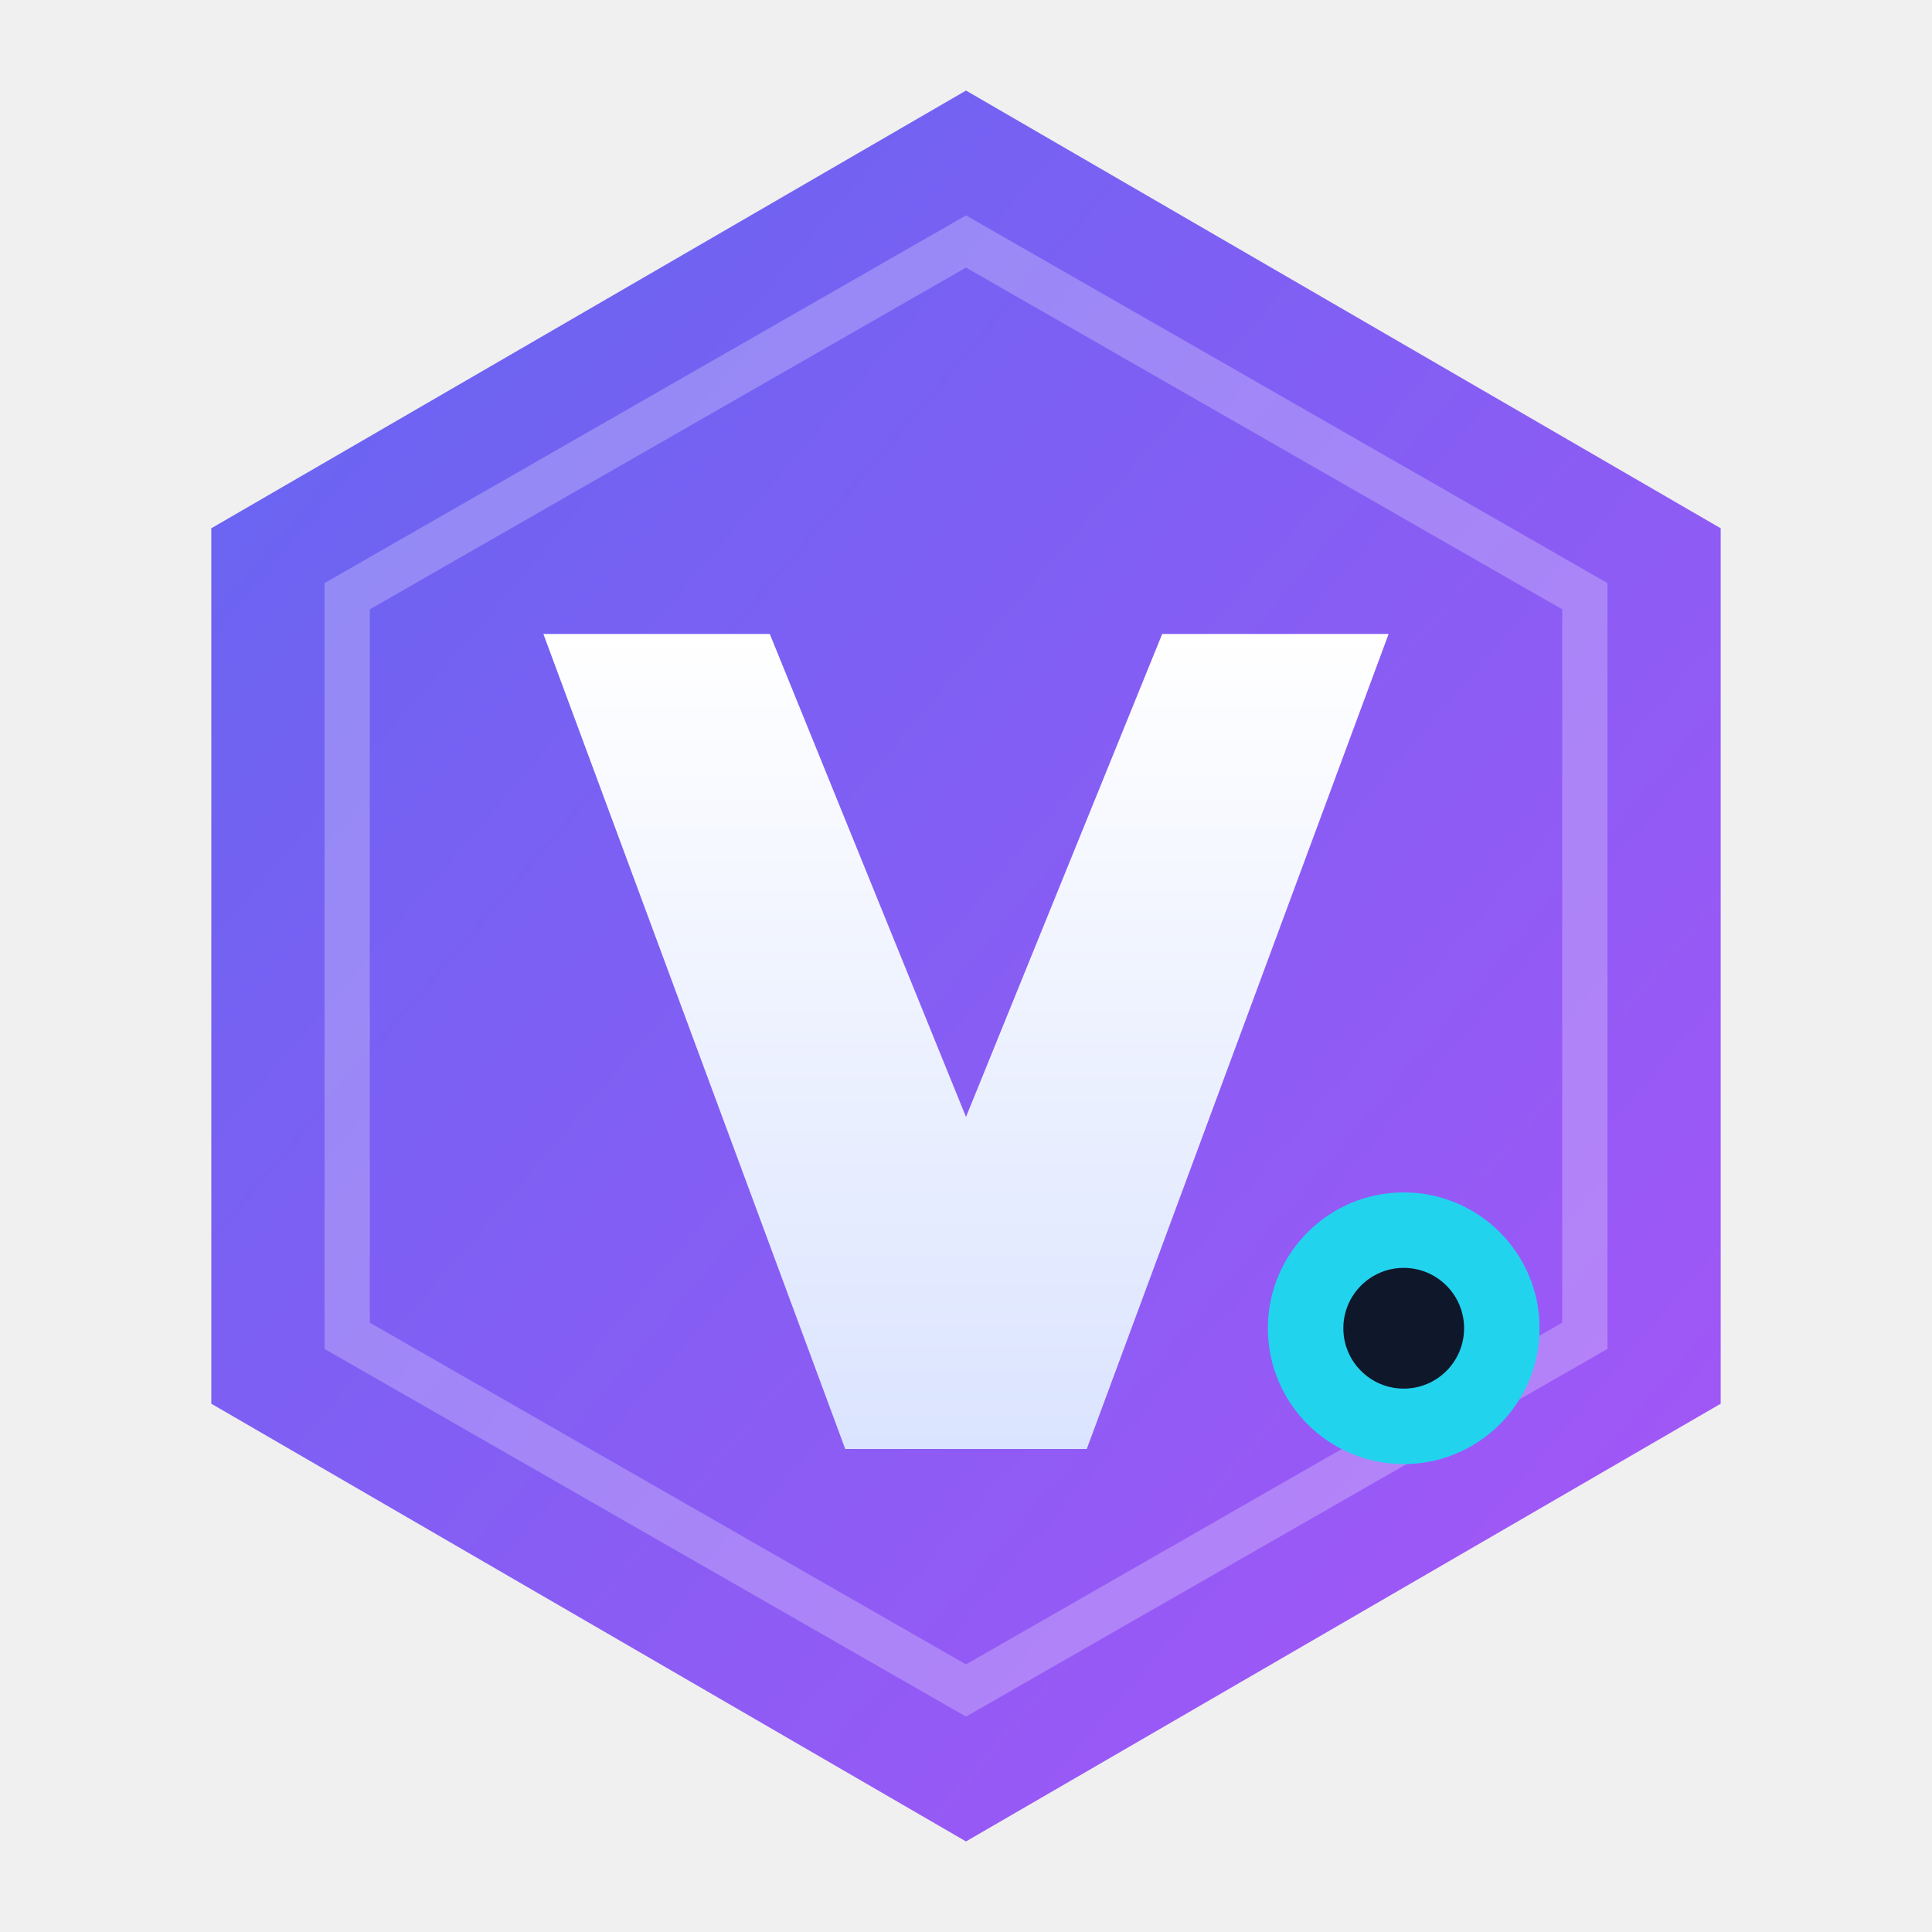
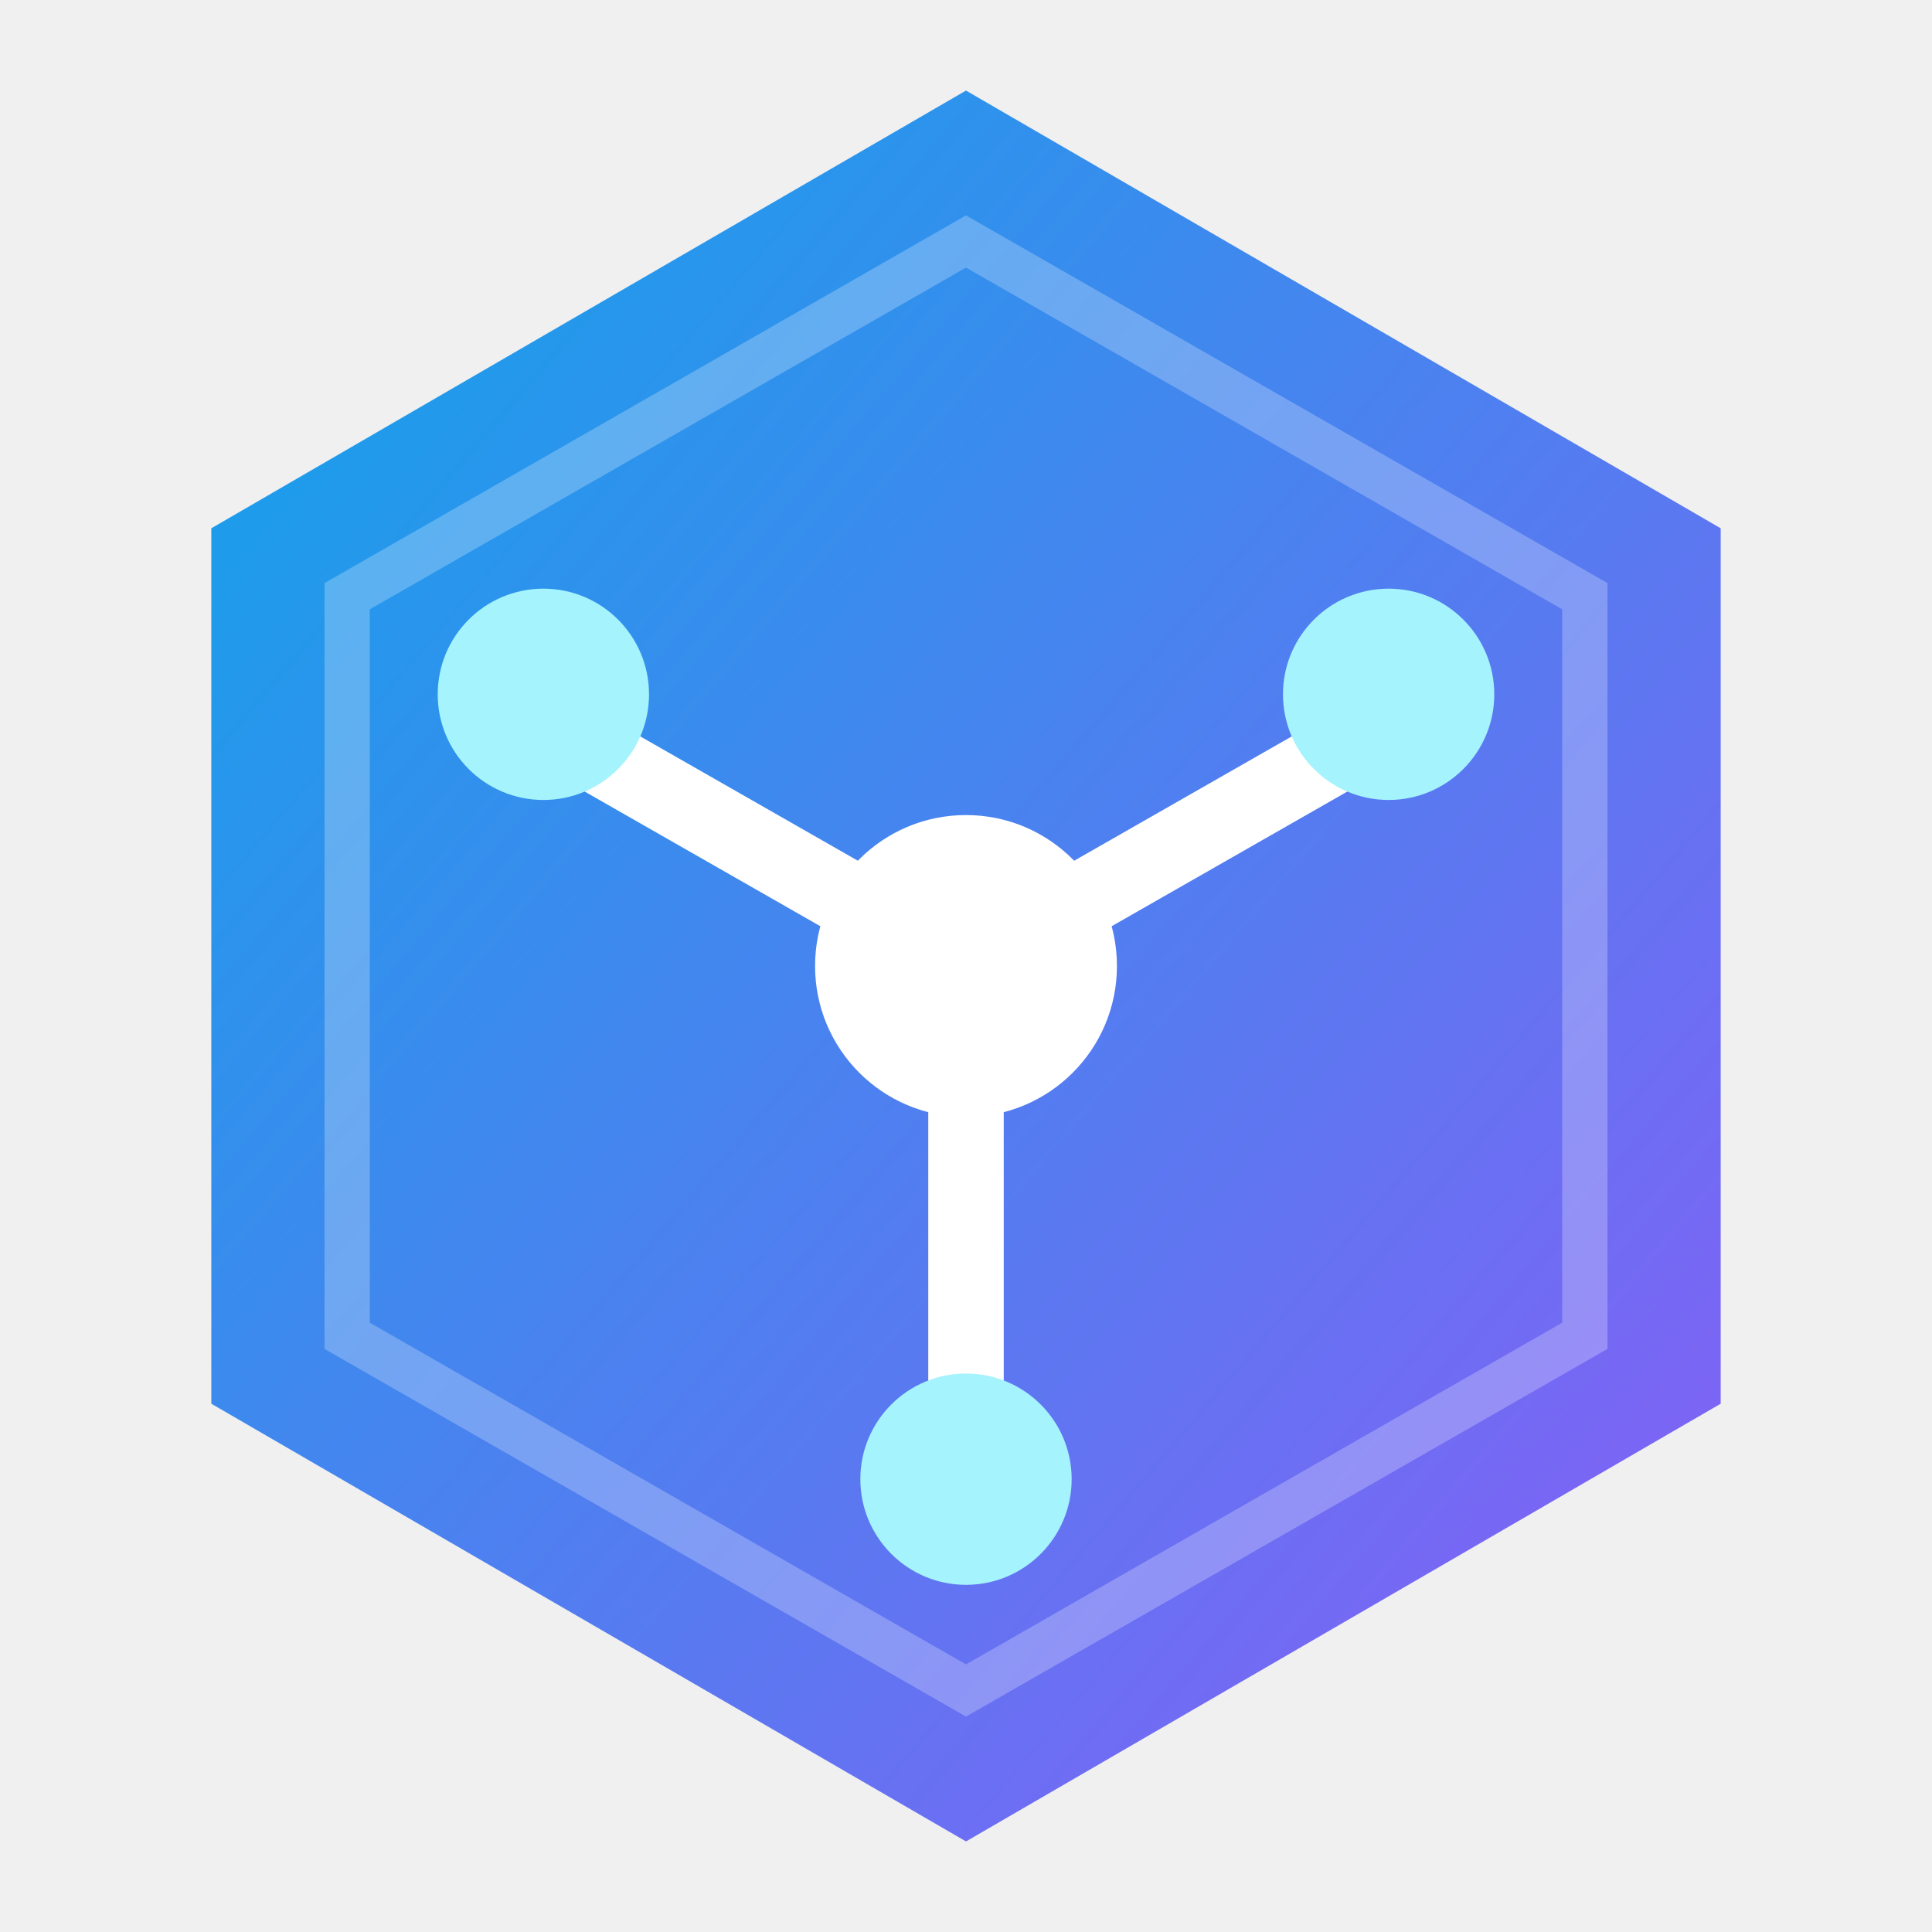
<svg xmlns="http://www.w3.org/2000/svg" width="128" height="128" viewBox="0 0 128 128">
  <defs>
    <linearGradient id="g" x1="0" y1="0" x2="1" y2="1">
-       <stop offset="0" stop-color="#6366f1" />
-       <stop offset="1" stop-color="#a855f7" />
-     </linearGradient>
-     <linearGradient id="v" x1="0" y1="0" x2="0" y2="1">
-       <stop offset="0" stop-color="#ffffff" />
-       <stop offset="1" stop-color="#dbe4ff" />
+       <stop offset="0" stop-color="#0ea5e9" />
+       <stop offset="1" stop-color="#8b5cf6" />
    </linearGradient>
  </defs>
  <path fill="url(#g)" d="M64 6 114 35v58L64 122 14 93V35L64 6z" />
  <path fill="none" stroke="#ffffff" stroke-opacity="0.25" stroke-width="3" d="M64 16 105 39.5v49L64 112 23 88.5v-49L64 16z" />
-   <path fill="url(#v)" d="M36 42h15l13 32 13-32h15L72 96H56L36 42z" />
-   <circle cx="93" cy="88" r="9" fill="#22d3ee" />
-   <circle cx="93" cy="88" r="4" fill="#0f172a" />
+   <g stroke="#ffffff" stroke-width="5" stroke-linecap="round">
+     <line x1="64" y1="64" x2="36" y2="48" />
+     <line x1="64" y1="64" x2="92" y2="48" />
+     <line x1="64" y1="64" x2="64" y2="96" />
+   </g>
+   <circle cx="64" cy="64" r="10" fill="#ffffff" />
+   <circle cx="36" cy="46" r="7" fill="#a5f3fc" />
+   <circle cx="92" cy="46" r="7" fill="#a5f3fc" />
+   <circle cx="64" cy="98" r="7" fill="#a5f3fc" />
</svg>
